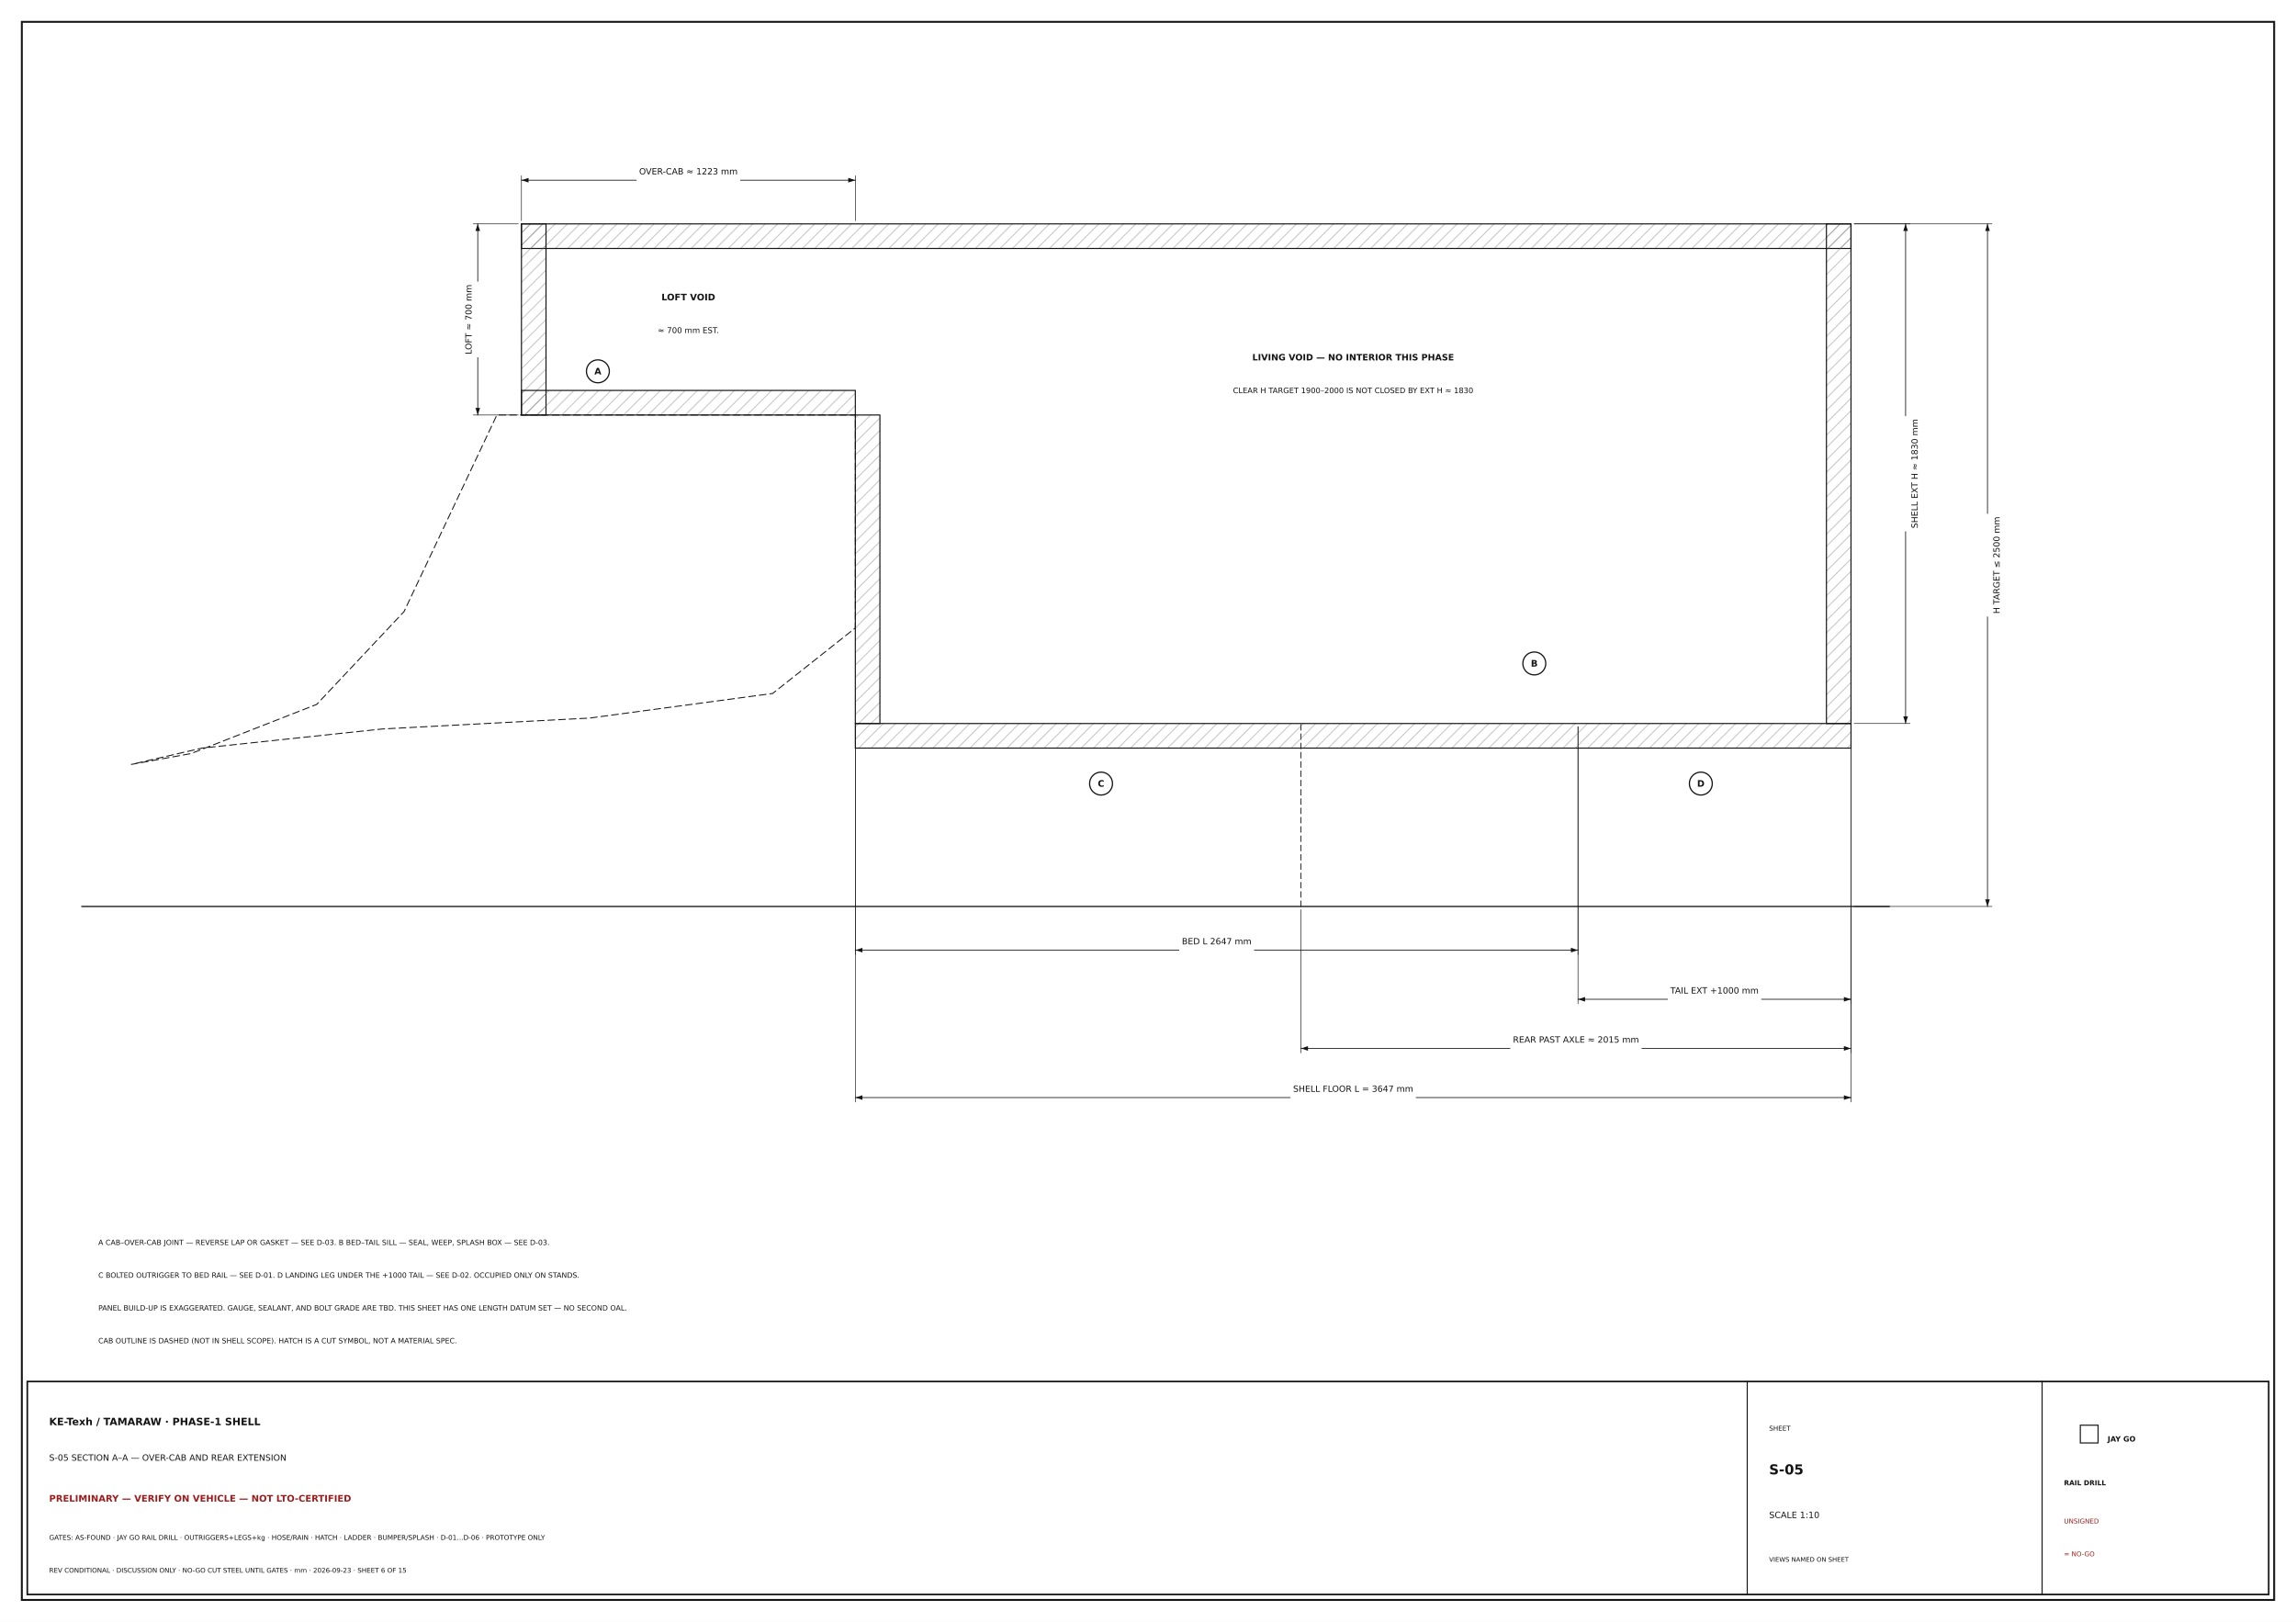
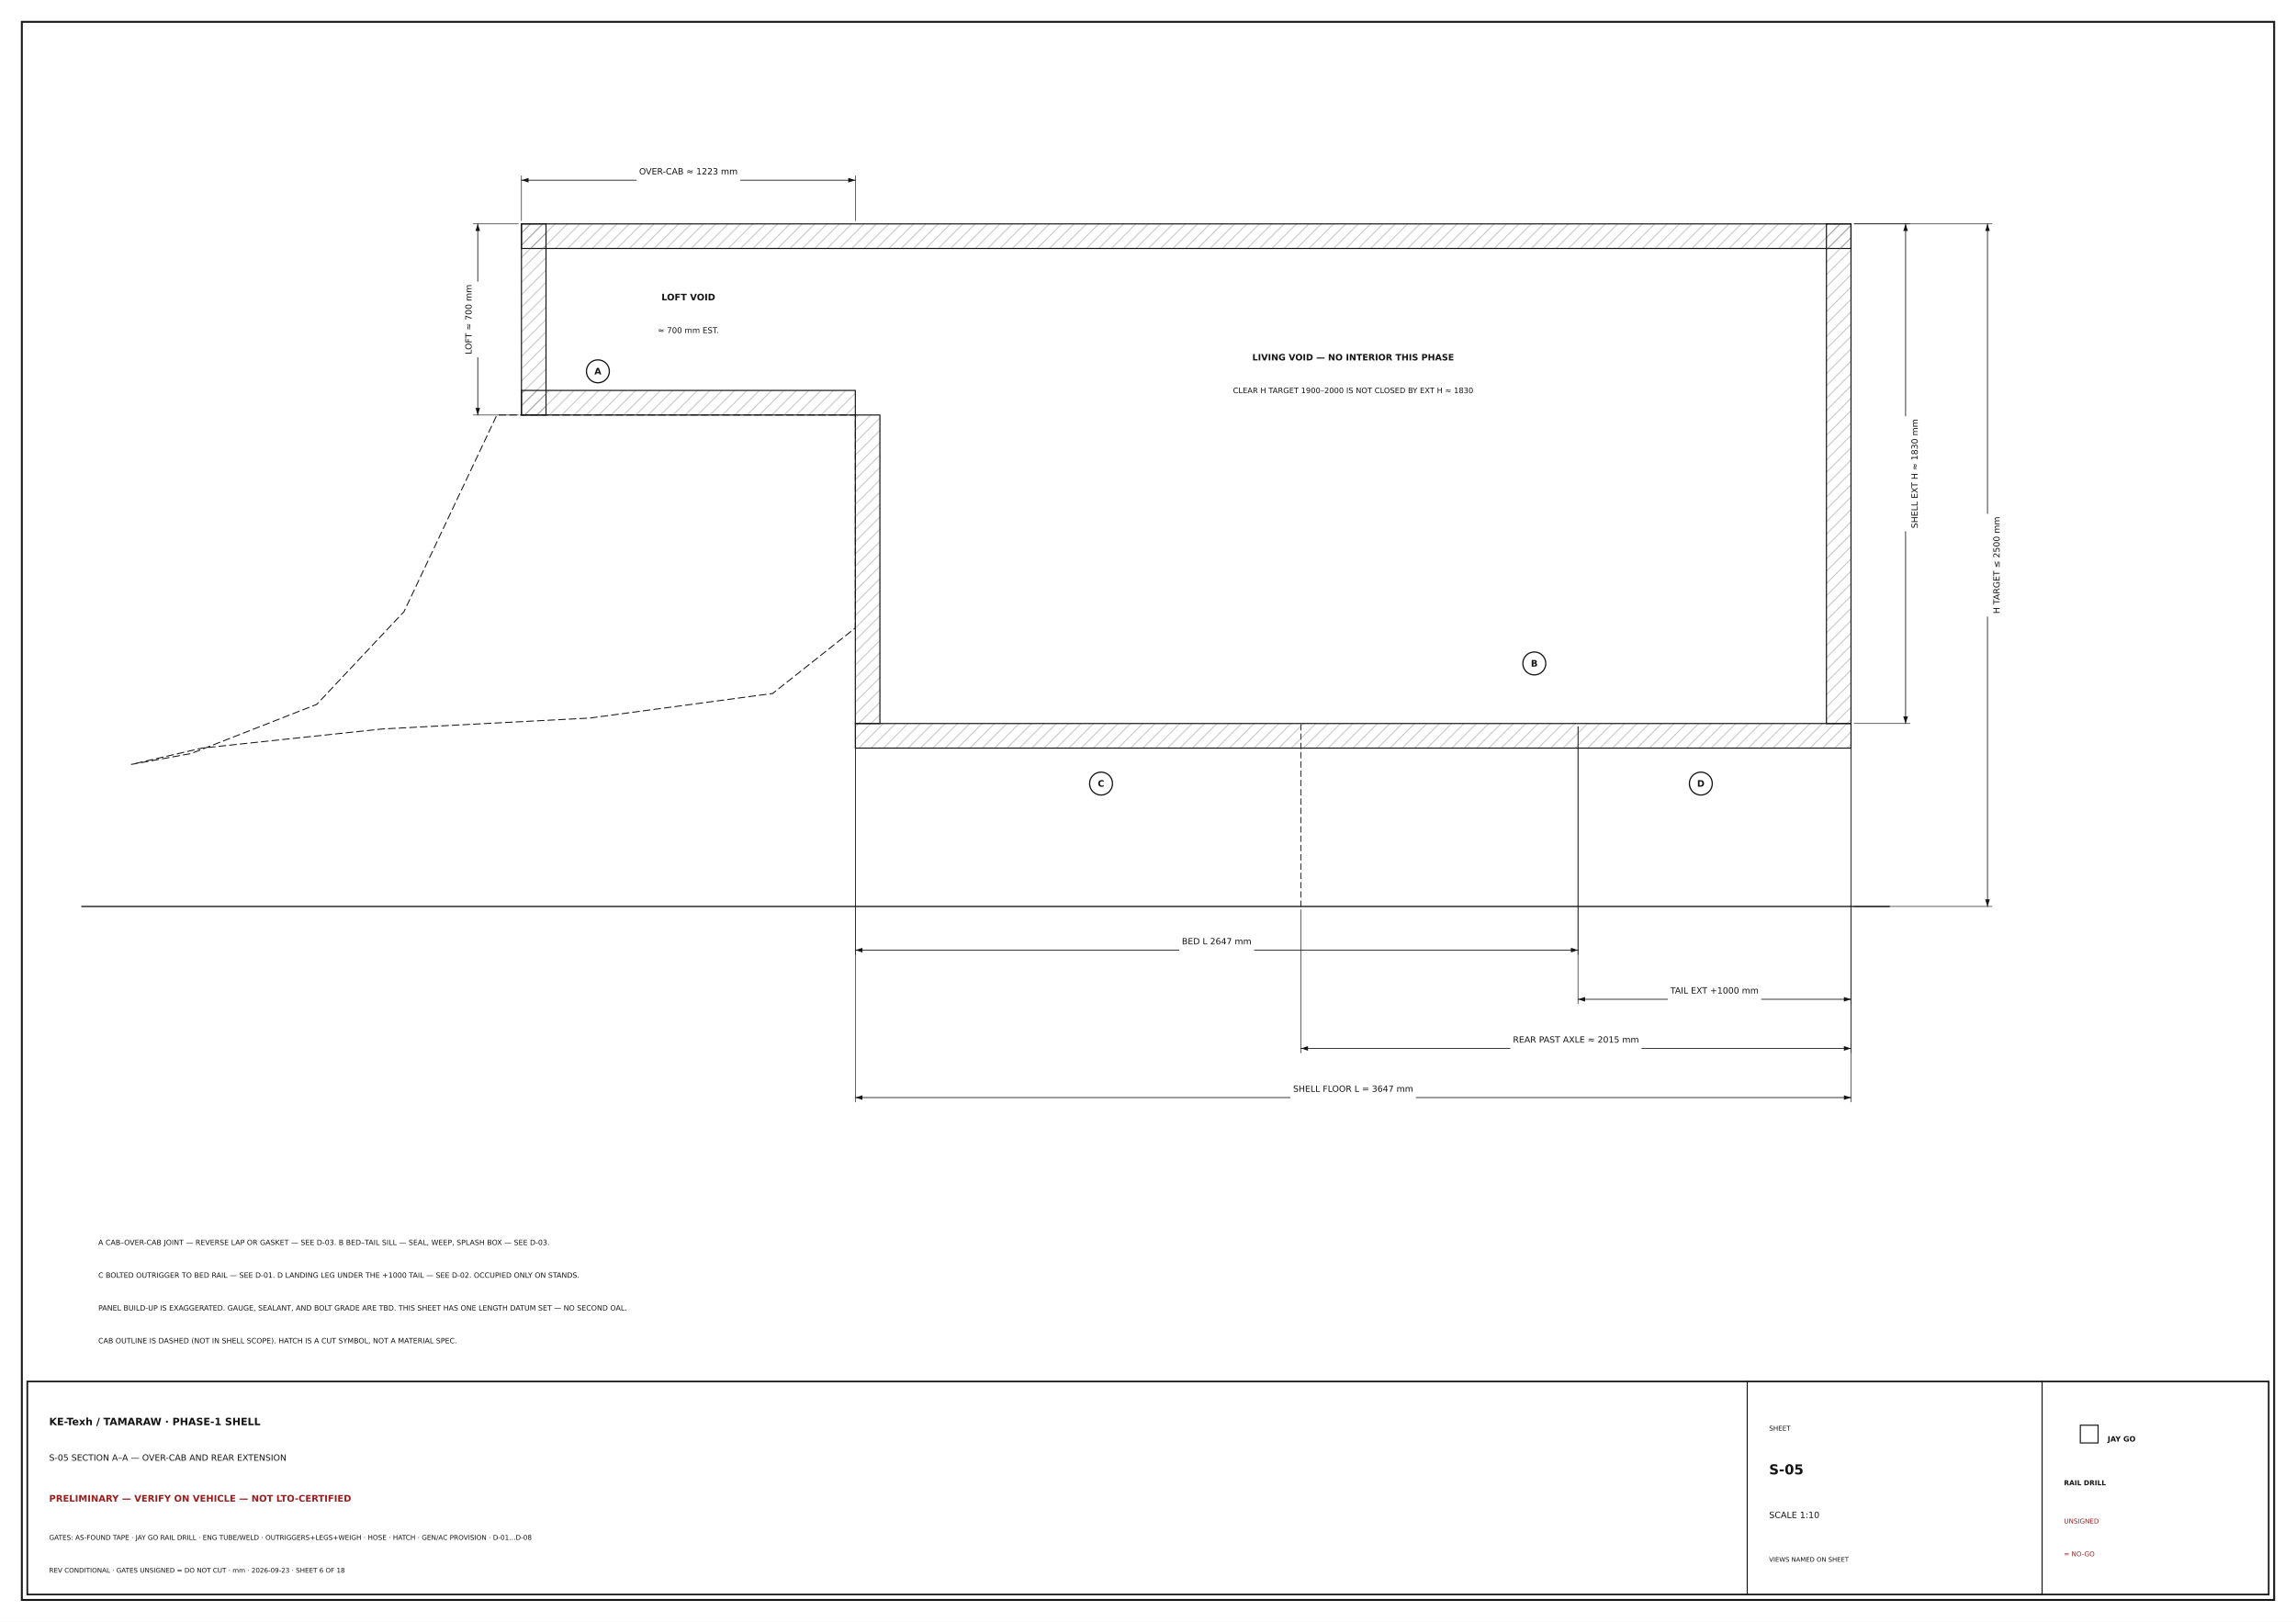
<svg xmlns="http://www.w3.org/2000/svg" width="841mm" height="594mm" viewBox="0 0 841 594" role="img" aria-label="S-05 SECTION A–A — OVER-CAB AND REAR EXTENSION">
  <defs>
    <pattern id="hatch" patternUnits="userSpaceOnUse" width="3.2" height="3.2" patternTransform="rotate(45)">
      <line x1="0" y1="0" x2="0" y2="3.2" stroke="#6a6a6a" stroke-width="0.25" />
    </pattern>
    <pattern id="hatch-red" patternUnits="userSpaceOnUse" width="3.2" height="3.2" patternTransform="rotate(45)">
      <line x1="0" y1="0" x2="0" y2="3.2" stroke="#9b1c1c" stroke-width="0.3" />
    </pattern>
  </defs>
  <rect width="841" height="594" fill="#ffffff" />
  <g font-family="DejaVu Sans, sans-serif" fill="#141414" stroke-linecap="square">
    <line x1="30.00" y1="332.00" x2="692.00" y2="332.00" stroke="#141414" stroke-width="0.45" fill="none" />
    <polygon points="48.00,280.00 70.00,276.00 116.00,258.00 148.00,224.00 182.00,152.00 313.30,152.00 313.30,230.00 283.00,254.00 216.00,263.00 140.00,267.00 74.00,274.00 48.00,280.00" fill="none" stroke="#141414" stroke-width="0.35" stroke-linejoin="miter" stroke-dasharray="2.4 1.5" />
    <line x1="476.50" y1="332.00" x2="476.50" y2="265.00" stroke="#141414" stroke-width="0.3" fill="none" stroke-dasharray="2 1.4" />
    <rect x="191.00" y="82.00" width="487.00" height="9.00" fill="url(#hatch)" stroke="#141414" stroke-width="0.4" />
    <rect x="313.30" y="265.00" width="364.70" height="9.00" fill="url(#hatch)" stroke="#141414" stroke-width="0.4" />
    <rect x="669.00" y="82.00" width="9.00" height="183.00" fill="url(#hatch)" stroke="#141414" stroke-width="0.4" />
    <rect x="191.00" y="82.00" width="9.00" height="70.00" fill="url(#hatch)" stroke="#141414" stroke-width="0.4" />
    <rect x="191.00" y="143.00" width="122.30" height="9.00" fill="url(#hatch)" stroke="#141414" stroke-width="0.4" />
    <rect x="313.30" y="152.00" width="9.00" height="113.00" fill="url(#hatch)" stroke="#141414" stroke-width="0.4" />
    <text x="252.15" y="110.00" font-size="3.30" text-anchor="middle" fill="#141414" font-weight="bold">LOFT VOID</text>
    <text x="252.15" y="122.00" font-size="2.90" text-anchor="middle" fill="#141414">≈ 700 mm EST.</text>
    <text x="495.65" y="132.00" font-size="3.20" text-anchor="middle" fill="#141414" font-weight="bold">LIVING VOID — NO INTERIOR THIS PHASE</text>
    <text x="495.65" y="144.00" font-size="2.80" text-anchor="middle" fill="#141414">CLEAR H TARGET 1900–2000 IS NOT CLOSED BY EXT H ≈ 1830</text>
    <circle cx="219.00" cy="136.00" r="4.20" fill="#ffffff" stroke="#141414" stroke-width="0.45" />
    <text x="219.00" y="137.15" font-size="3.30" text-anchor="middle" fill="#141414" font-weight="bold">A</text>
    <circle cx="562.00" cy="243.00" r="4.20" fill="#ffffff" stroke="#141414" stroke-width="0.45" />
    <text x="562.00" y="244.15" font-size="3.30" text-anchor="middle" fill="#141414" font-weight="bold">B</text>
    <circle cx="403.30" cy="287.00" r="4.20" fill="#ffffff" stroke="#141414" stroke-width="0.45" />
    <text x="403.30" y="288.15" font-size="3.30" text-anchor="middle" fill="#141414" font-weight="bold">C</text>
    <circle cx="623.00" cy="287.00" r="4.20" fill="#ffffff" stroke="#141414" stroke-width="0.45" />
    <text x="623.00" y="288.15" font-size="3.30" text-anchor="middle" fill="#141414" font-weight="bold">D</text>
    <text x="252.15" y="63.89" font-size="3.15" text-anchor="middle" fill="#141414">OVER-CAB ≈ 1223 mm</text>
    <line x1="191.00" y1="66.00" x2="233.01" y2="66.00" stroke="#141414" stroke-width="0.28" fill="none" />
    <line x1="271.29" y1="66.00" x2="313.30" y2="66.00" stroke="#141414" stroke-width="0.28" fill="none" />
    <polygon points="191.00,66.00 193.60,65.15 193.60,66.85" fill="#141414" stroke="none" stroke-width="0.5" stroke-linejoin="miter" />
    <polygon points="313.30,66.00 310.70,65.15 310.70,66.85" fill="#141414" stroke="none" stroke-width="0.5" stroke-linejoin="miter" />
    <line x1="191.00" y1="64.40" x2="191.00" y2="80.80" stroke="#141414" stroke-width="0.22" fill="none" />
    <line x1="313.30" y1="64.40" x2="313.30" y2="80.80" stroke="#141414" stroke-width="0.22" fill="none" />
    <text x="172.74" y="117.00" font-size="3.15" text-anchor="middle" fill="#141414" transform="rotate(-90 172.74 117.00)">LOFT ≈ 700 mm</text>
    <line x1="175.00" y1="82.00" x2="175.00" y2="103.00" stroke="#141414" stroke-width="0.28" fill="none" />
    <line x1="175.00" y1="131.00" x2="175.00" y2="152.00" stroke="#141414" stroke-width="0.28" fill="none" />
    <polygon points="175.00,82.00 174.15,84.60 175.85,84.60" fill="#141414" stroke="none" stroke-width="0.5" stroke-linejoin="miter" />
    <polygon points="175.00,152.00 174.15,149.40 175.85,149.40" fill="#141414" stroke="none" stroke-width="0.5" stroke-linejoin="miter" />
    <line x1="173.40" y1="82.00" x2="189.80" y2="82.00" stroke="#141414" stroke-width="0.22" fill="none" />
    <line x1="173.40" y1="152.00" x2="189.80" y2="152.00" stroke="#141414" stroke-width="0.22" fill="none" />
    <text x="702.43" y="173.50" font-size="3.15" text-anchor="middle" fill="#141414" transform="rotate(-90 702.43 173.50)">SHELL EXT H ≈ 1830 mm</text>
    <line x1="698.00" y1="82.00" x2="698.00" y2="152.27" stroke="#141414" stroke-width="0.28" fill="none" />
    <line x1="698.00" y1="194.73" x2="698.00" y2="265.00" stroke="#141414" stroke-width="0.28" fill="none" />
    <polygon points="698.00,82.00 697.15,84.60 698.85,84.60" fill="#141414" stroke="none" stroke-width="0.5" stroke-linejoin="miter" />
    <polygon points="698.00,265.00 697.15,262.40 698.85,262.40" fill="#141414" stroke="none" stroke-width="0.5" stroke-linejoin="miter" />
    <line x1="679.20" y1="82.00" x2="699.60" y2="82.00" stroke="#141414" stroke-width="0.22" fill="none" />
    <line x1="679.20" y1="265.00" x2="699.60" y2="265.00" stroke="#141414" stroke-width="0.22" fill="none" />
    <text x="732.43" y="207.00" font-size="3.15" text-anchor="middle" fill="#141414" transform="rotate(-90 732.43 207.00)">H TARGET ≤ 2500 mm</text>
    <line x1="728.00" y1="82.00" x2="728.00" y2="188.03" stroke="#141414" stroke-width="0.28" fill="none" />
    <line x1="728.00" y1="225.97" x2="728.00" y2="332.00" stroke="#141414" stroke-width="0.28" fill="none" />
    <polygon points="728.00,82.00 727.15,84.60 728.85,84.60" fill="#141414" stroke="none" stroke-width="0.5" stroke-linejoin="miter" />
    <polygon points="728.00,332.00 727.15,329.40 728.85,329.40" fill="#141414" stroke="none" stroke-width="0.5" stroke-linejoin="miter" />
    <line x1="679.20" y1="82.00" x2="729.60" y2="82.00" stroke="#141414" stroke-width="0.22" fill="none" />
    <line x1="679.20" y1="332.00" x2="729.60" y2="332.00" stroke="#141414" stroke-width="0.22" fill="none" />
    <text x="445.65" y="345.89" font-size="3.15" text-anchor="middle" fill="#141414">BED L 2647 mm</text>
    <line x1="313.30" y1="348.00" x2="431.81" y2="348.00" stroke="#141414" stroke-width="0.28" fill="none" />
    <line x1="459.49" y1="348.00" x2="578.00" y2="348.00" stroke="#141414" stroke-width="0.28" fill="none" />
    <polygon points="313.30,348.00 315.90,347.15 315.90,348.85" fill="#141414" stroke="none" stroke-width="0.5" stroke-linejoin="miter" />
    <polygon points="578.00,348.00 575.40,347.15 575.40,348.85" fill="#141414" stroke="none" stroke-width="0.5" stroke-linejoin="miter" />
    <line x1="313.30" y1="266.20" x2="313.30" y2="349.60" stroke="#141414" stroke-width="0.22" fill="none" />
    <line x1="578.00" y1="266.20" x2="578.00" y2="349.60" stroke="#141414" stroke-width="0.22" fill="none" />
    <text x="628.00" y="363.89" font-size="3.15" text-anchor="middle" fill="#141414">TAIL EXT +1000 mm</text>
    <line x1="578.00" y1="366.00" x2="610.73" y2="366.00" stroke="#141414" stroke-width="0.28" fill="none" />
    <line x1="645.27" y1="366.00" x2="678.00" y2="366.00" stroke="#141414" stroke-width="0.28" fill="none" />
    <polygon points="578.00,366.00 580.60,365.15 580.60,366.85" fill="#141414" stroke="none" stroke-width="0.5" stroke-linejoin="miter" />
    <polygon points="678.00,366.00 675.40,365.15 675.40,366.85" fill="#141414" stroke="none" stroke-width="0.5" stroke-linejoin="miter" />
    <line x1="578.00" y1="266.20" x2="578.00" y2="367.60" stroke="#141414" stroke-width="0.22" fill="none" />
    <line x1="678.00" y1="266.20" x2="678.00" y2="367.60" stroke="#141414" stroke-width="0.22" fill="none" />
    <text x="577.25" y="381.89" font-size="3.15" text-anchor="middle" fill="#141414">REAR PAST AXLE ≈ 2015 mm</text>
    <line x1="476.50" y1="384.00" x2="553.07" y2="384.00" stroke="#141414" stroke-width="0.28" fill="none" />
    <line x1="601.43" y1="384.00" x2="678.00" y2="384.00" stroke="#141414" stroke-width="0.28" fill="none" />
    <polygon points="476.50,384.00 479.10,383.15 479.10,384.85" fill="#141414" stroke="none" stroke-width="0.5" stroke-linejoin="miter" />
    <polygon points="678.00,384.00 675.40,383.15 675.40,384.85" fill="#141414" stroke="none" stroke-width="0.5" stroke-linejoin="miter" />
    <line x1="476.50" y1="333.20" x2="476.50" y2="385.60" stroke="#141414" stroke-width="0.22" fill="none" />
    <line x1="678.00" y1="333.20" x2="678.00" y2="385.60" stroke="#141414" stroke-width="0.22" fill="none" />
    <text x="495.65" y="399.89" font-size="3.15" text-anchor="middle" fill="#141414">SHELL FLOOR L = 3647 mm</text>
    <line x1="313.30" y1="402.00" x2="472.54" y2="402.00" stroke="#141414" stroke-width="0.28" fill="none" />
    <line x1="518.76" y1="402.00" x2="678.00" y2="402.00" stroke="#141414" stroke-width="0.28" fill="none" />
    <polygon points="313.30,402.00 315.90,401.15 315.90,402.85" fill="#141414" stroke="none" stroke-width="0.5" stroke-linejoin="miter" />
    <polygon points="678.00,402.00 675.40,401.15 675.40,402.85" fill="#141414" stroke="none" stroke-width="0.5" stroke-linejoin="miter" />
    <line x1="313.30" y1="266.20" x2="313.30" y2="403.60" stroke="#141414" stroke-width="0.22" fill="none" />
    <line x1="678.00" y1="266.20" x2="678.00" y2="403.60" stroke="#141414" stroke-width="0.22" fill="none" />
    <text x="36.00" y="456.00" font-size="2.65" text-anchor="start" fill="#141414">A  CAB–OVER-CAB JOINT — REVERSE LAP OR GASKET — SEE D-03.    B  BED–TAIL SILL — SEAL, WEEP, SPLASH BOX — SEE D-03.</text>
    <text x="36.00" y="468.00" font-size="2.65" text-anchor="start" fill="#141414">C  BOLTED OUTRIGGER TO BED RAIL — SEE D-01.    D  LANDING LEG UNDER THE +1000 TAIL — SEE D-02.  OCCUPIED ONLY ON STANDS.</text>
    <text x="36.00" y="480.00" font-size="2.65" text-anchor="start" fill="#141414">PANEL BUILD-UP IS EXAGGERATED.  GAUGE, SEALANT, AND BOLT GRADE ARE TBD.  THIS SHEET HAS ONE LENGTH DATUM SET — NO SECOND OAL.</text>
    <text x="36.00" y="492.00" font-size="2.65" text-anchor="start" fill="#141414">CAB OUTLINE IS DASHED (NOT IN SHELL SCOPE).  HATCH IS A CUT SYMBOL, NOT A MATERIAL SPEC.</text>
    <rect x="8.00" y="8.00" width="825.00" height="578.00" fill="none" stroke="#141414" stroke-width="0.7" />
    <rect x="10.00" y="506.00" width="821.00" height="78.00" fill="#ffffff" stroke="#141414" stroke-width="0.6" />
    <line x1="640.00" y1="506.00" x2="640.00" y2="584.00" stroke="#141414" stroke-width="0.4" fill="none" />
    <line x1="748.00" y1="506.00" x2="748.00" y2="584.00" stroke="#141414" stroke-width="0.4" fill="none" />
    <text x="18.00" y="522.00" font-size="3.70" text-anchor="start" fill="#141414" font-weight="bold">KE-Texh / TAMARAW  ·  PHASE-1 SHELL</text>
    <text x="18.00" y="535.00" font-size="3.15" text-anchor="start" fill="#141414">S-05   SECTION A–A — OVER-CAB AND REAR EXTENSION</text>
    <text x="18.00" y="550.00" font-size="3.35" text-anchor="start" fill="#9b1c1c" font-weight="bold">PRELIMINARY — VERIFY ON VEHICLE — NOT LTO-CERTIFIED</text>
-     <text x="18.00" y="564.00" font-size="2.45" text-anchor="start" fill="#141414">GATES: AS-FOUND  ·  JAY GO RAIL DRILL  ·  OUTRIGGERS+LEGS+kg  ·  HOSE/RAIN  ·  HATCH  ·  LADDER  ·  BUMPER/SPLASH  ·  D-01…D-06  ·  PROTOTYPE ONLY</text>
-     <text x="18.00" y="576.00" font-size="2.40" text-anchor="start" fill="#141414">REV CONDITIONAL  ·  DISCUSSION ONLY  ·  NO-GO CUT STEEL UNTIL GATES  ·  mm  ·  2026-09-23  ·  SHEET 6 OF 15</text>
+     <text x="18.00" y="564.00" font-size="2.45" text-anchor="start" fill="#141414">GATES: AS-FOUND TAPE  ·  JAY GO RAIL DRILL  ·  ENG TUBE/WELD  ·  OUTRIGGERS+LEGS+WEIGH  ·  HOSE  ·  HATCH  ·  GEN/AC PROVISION  ·  D-01…D-08</text>
+     <text x="18.00" y="576.00" font-size="2.40" text-anchor="start" fill="#141414">REV CONDITIONAL  ·  GATES UNSIGNED = DO NOT CUT  ·  mm  ·  2026-09-23  ·  SHEET 6 OF 18</text>
    <text x="648.00" y="524.00" font-size="2.40" text-anchor="start" fill="#141414">SHEET</text>
    <text x="648.00" y="540.00" font-size="5.00" text-anchor="start" fill="#141414" font-weight="bold">S-05</text>
    <text x="648.00" y="556.00" font-size="3.20" text-anchor="start" fill="#141414">SCALE 1:10</text>
    <text x="648.00" y="572.00" font-size="2.30" text-anchor="start" fill="#141414">VIEWS NAMED ON SHEET</text>
    <rect x="762.00" y="522.00" width="6.50" height="6.50" fill="#ffffff" stroke="#141414" stroke-width="0.4" />
    <text x="772.00" y="528.00" font-size="2.70" text-anchor="start" fill="#141414" font-weight="bold">JAY GO</text>
    <text x="756.00" y="544.00" font-size="2.50" text-anchor="start" fill="#141414" font-weight="bold">RAIL DRILL</text>
    <text x="756.00" y="558.00" font-size="2.40" text-anchor="start" fill="#9b1c1c">UNSIGNED</text>
    <text x="756.00" y="570.00" font-size="2.40" text-anchor="start" fill="#9b1c1c">= NO-GO</text>
  </g>
</svg>
